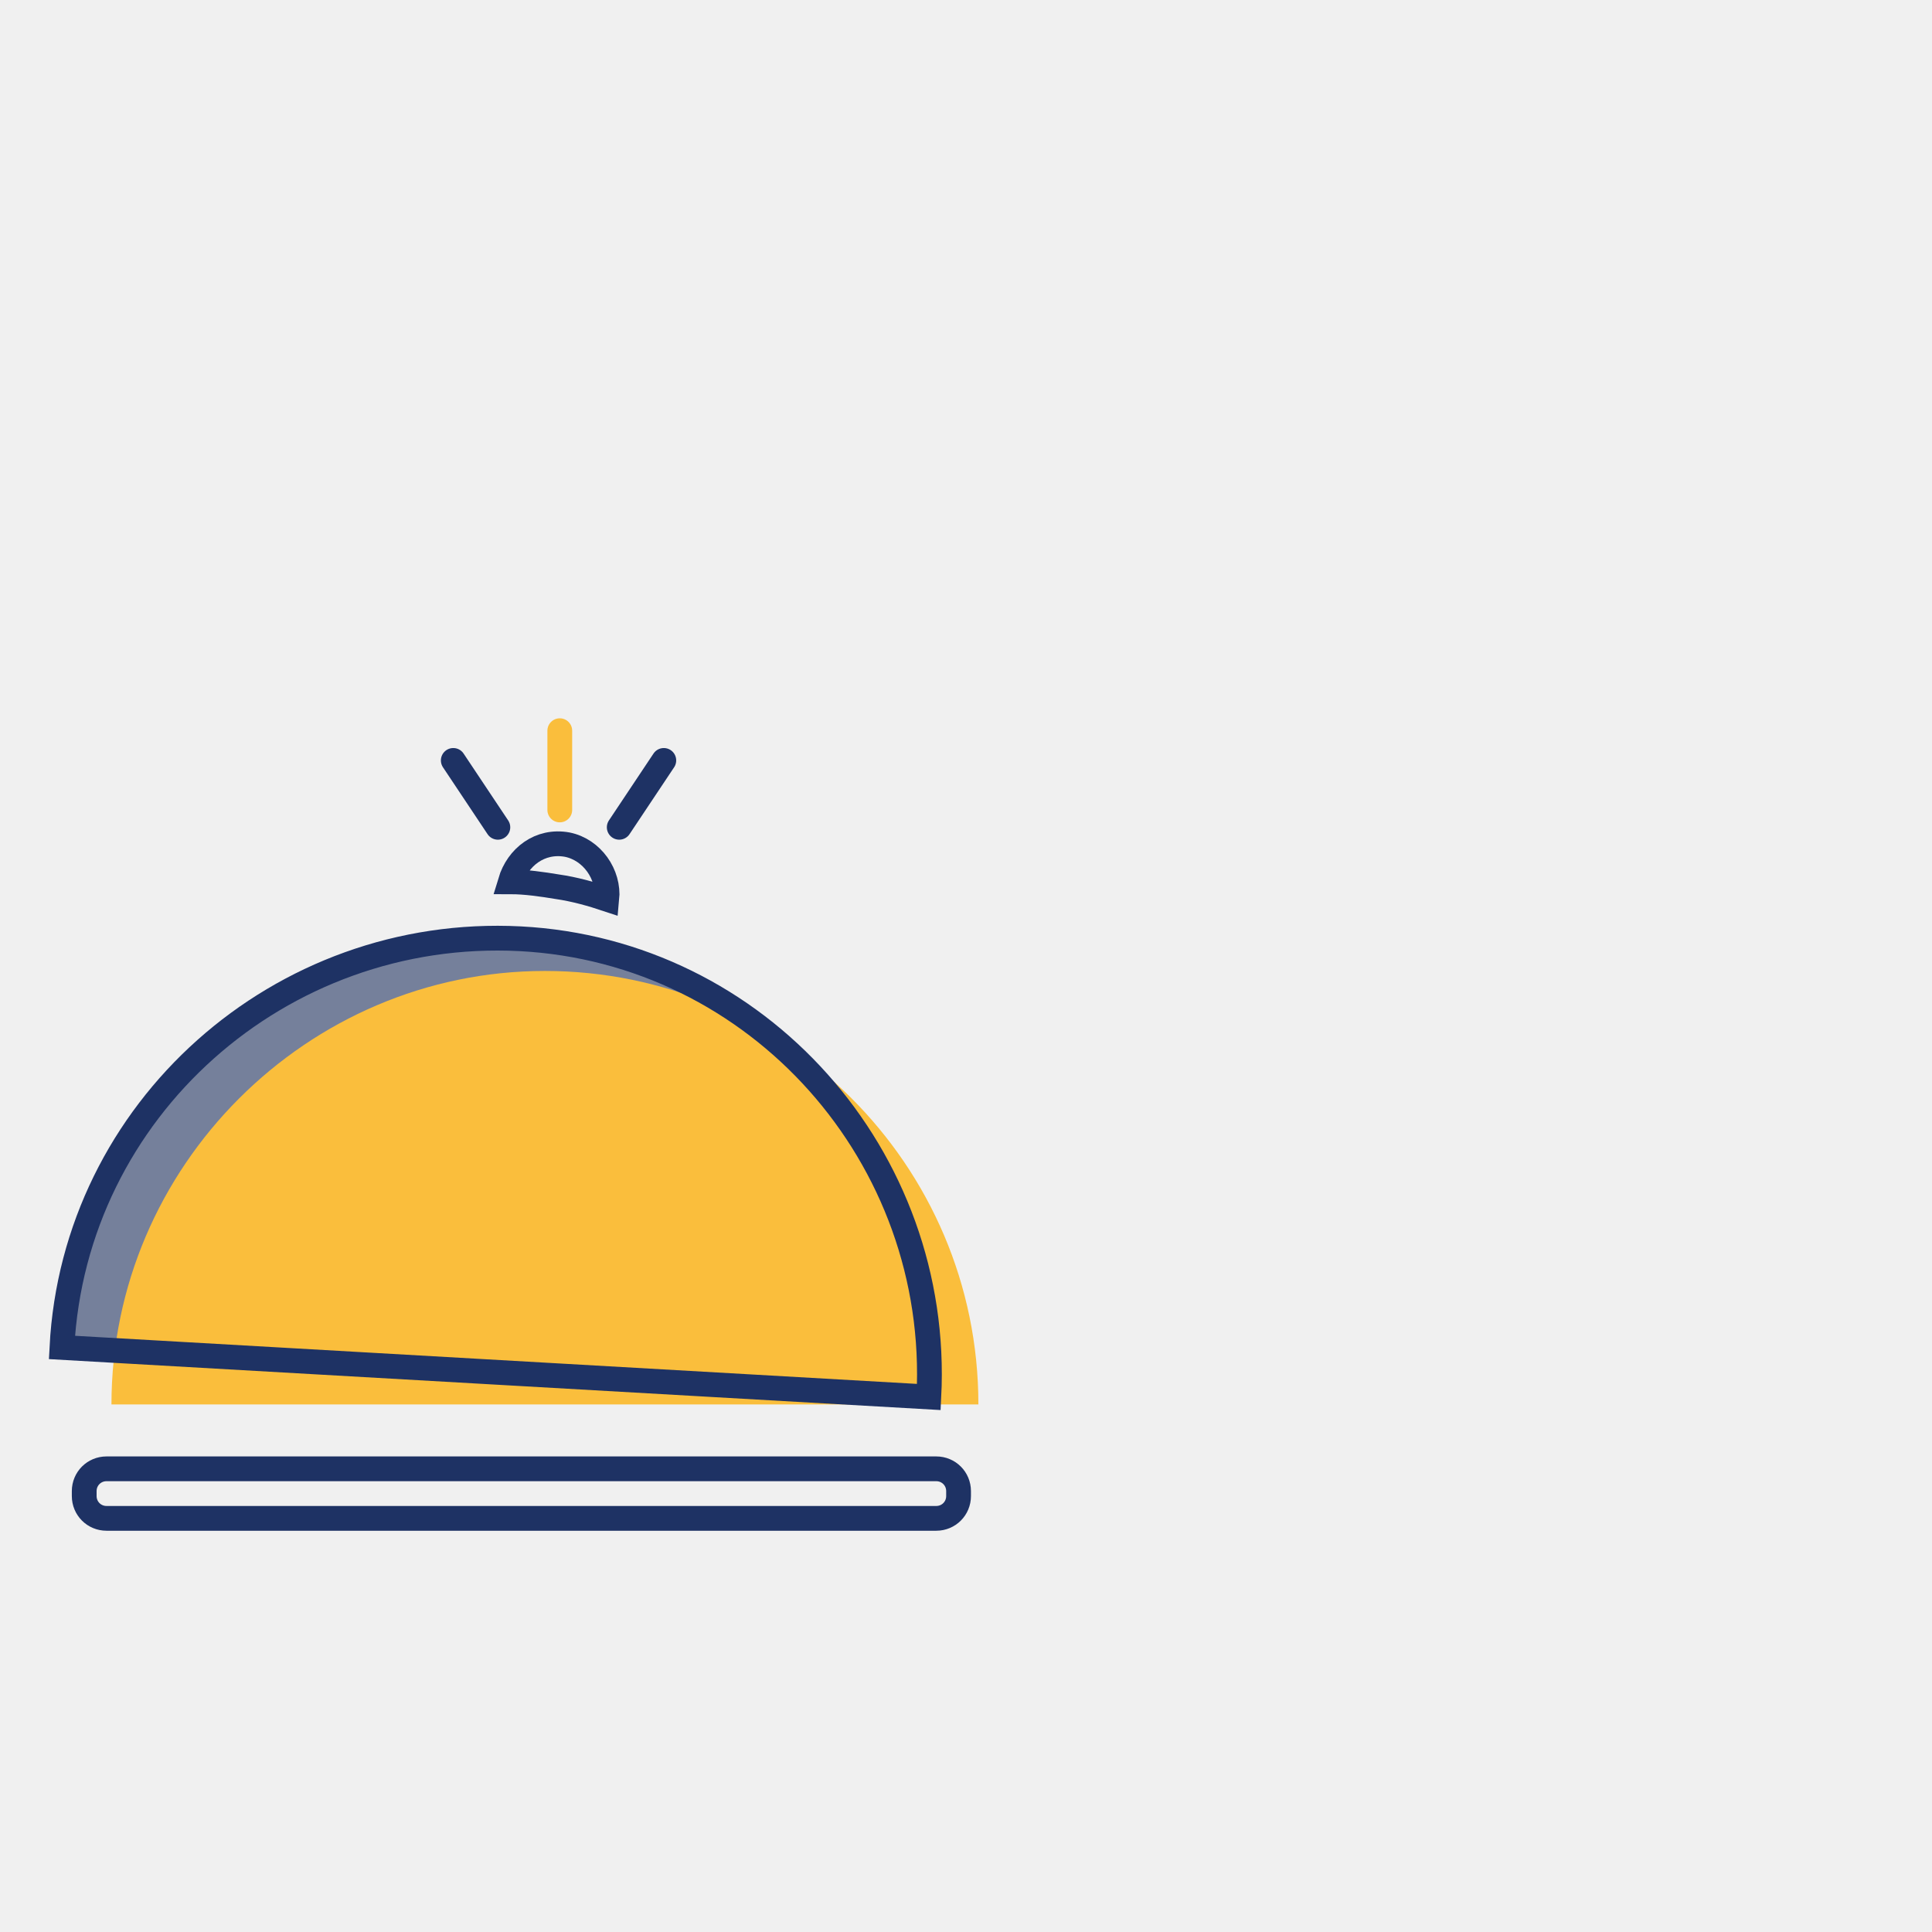
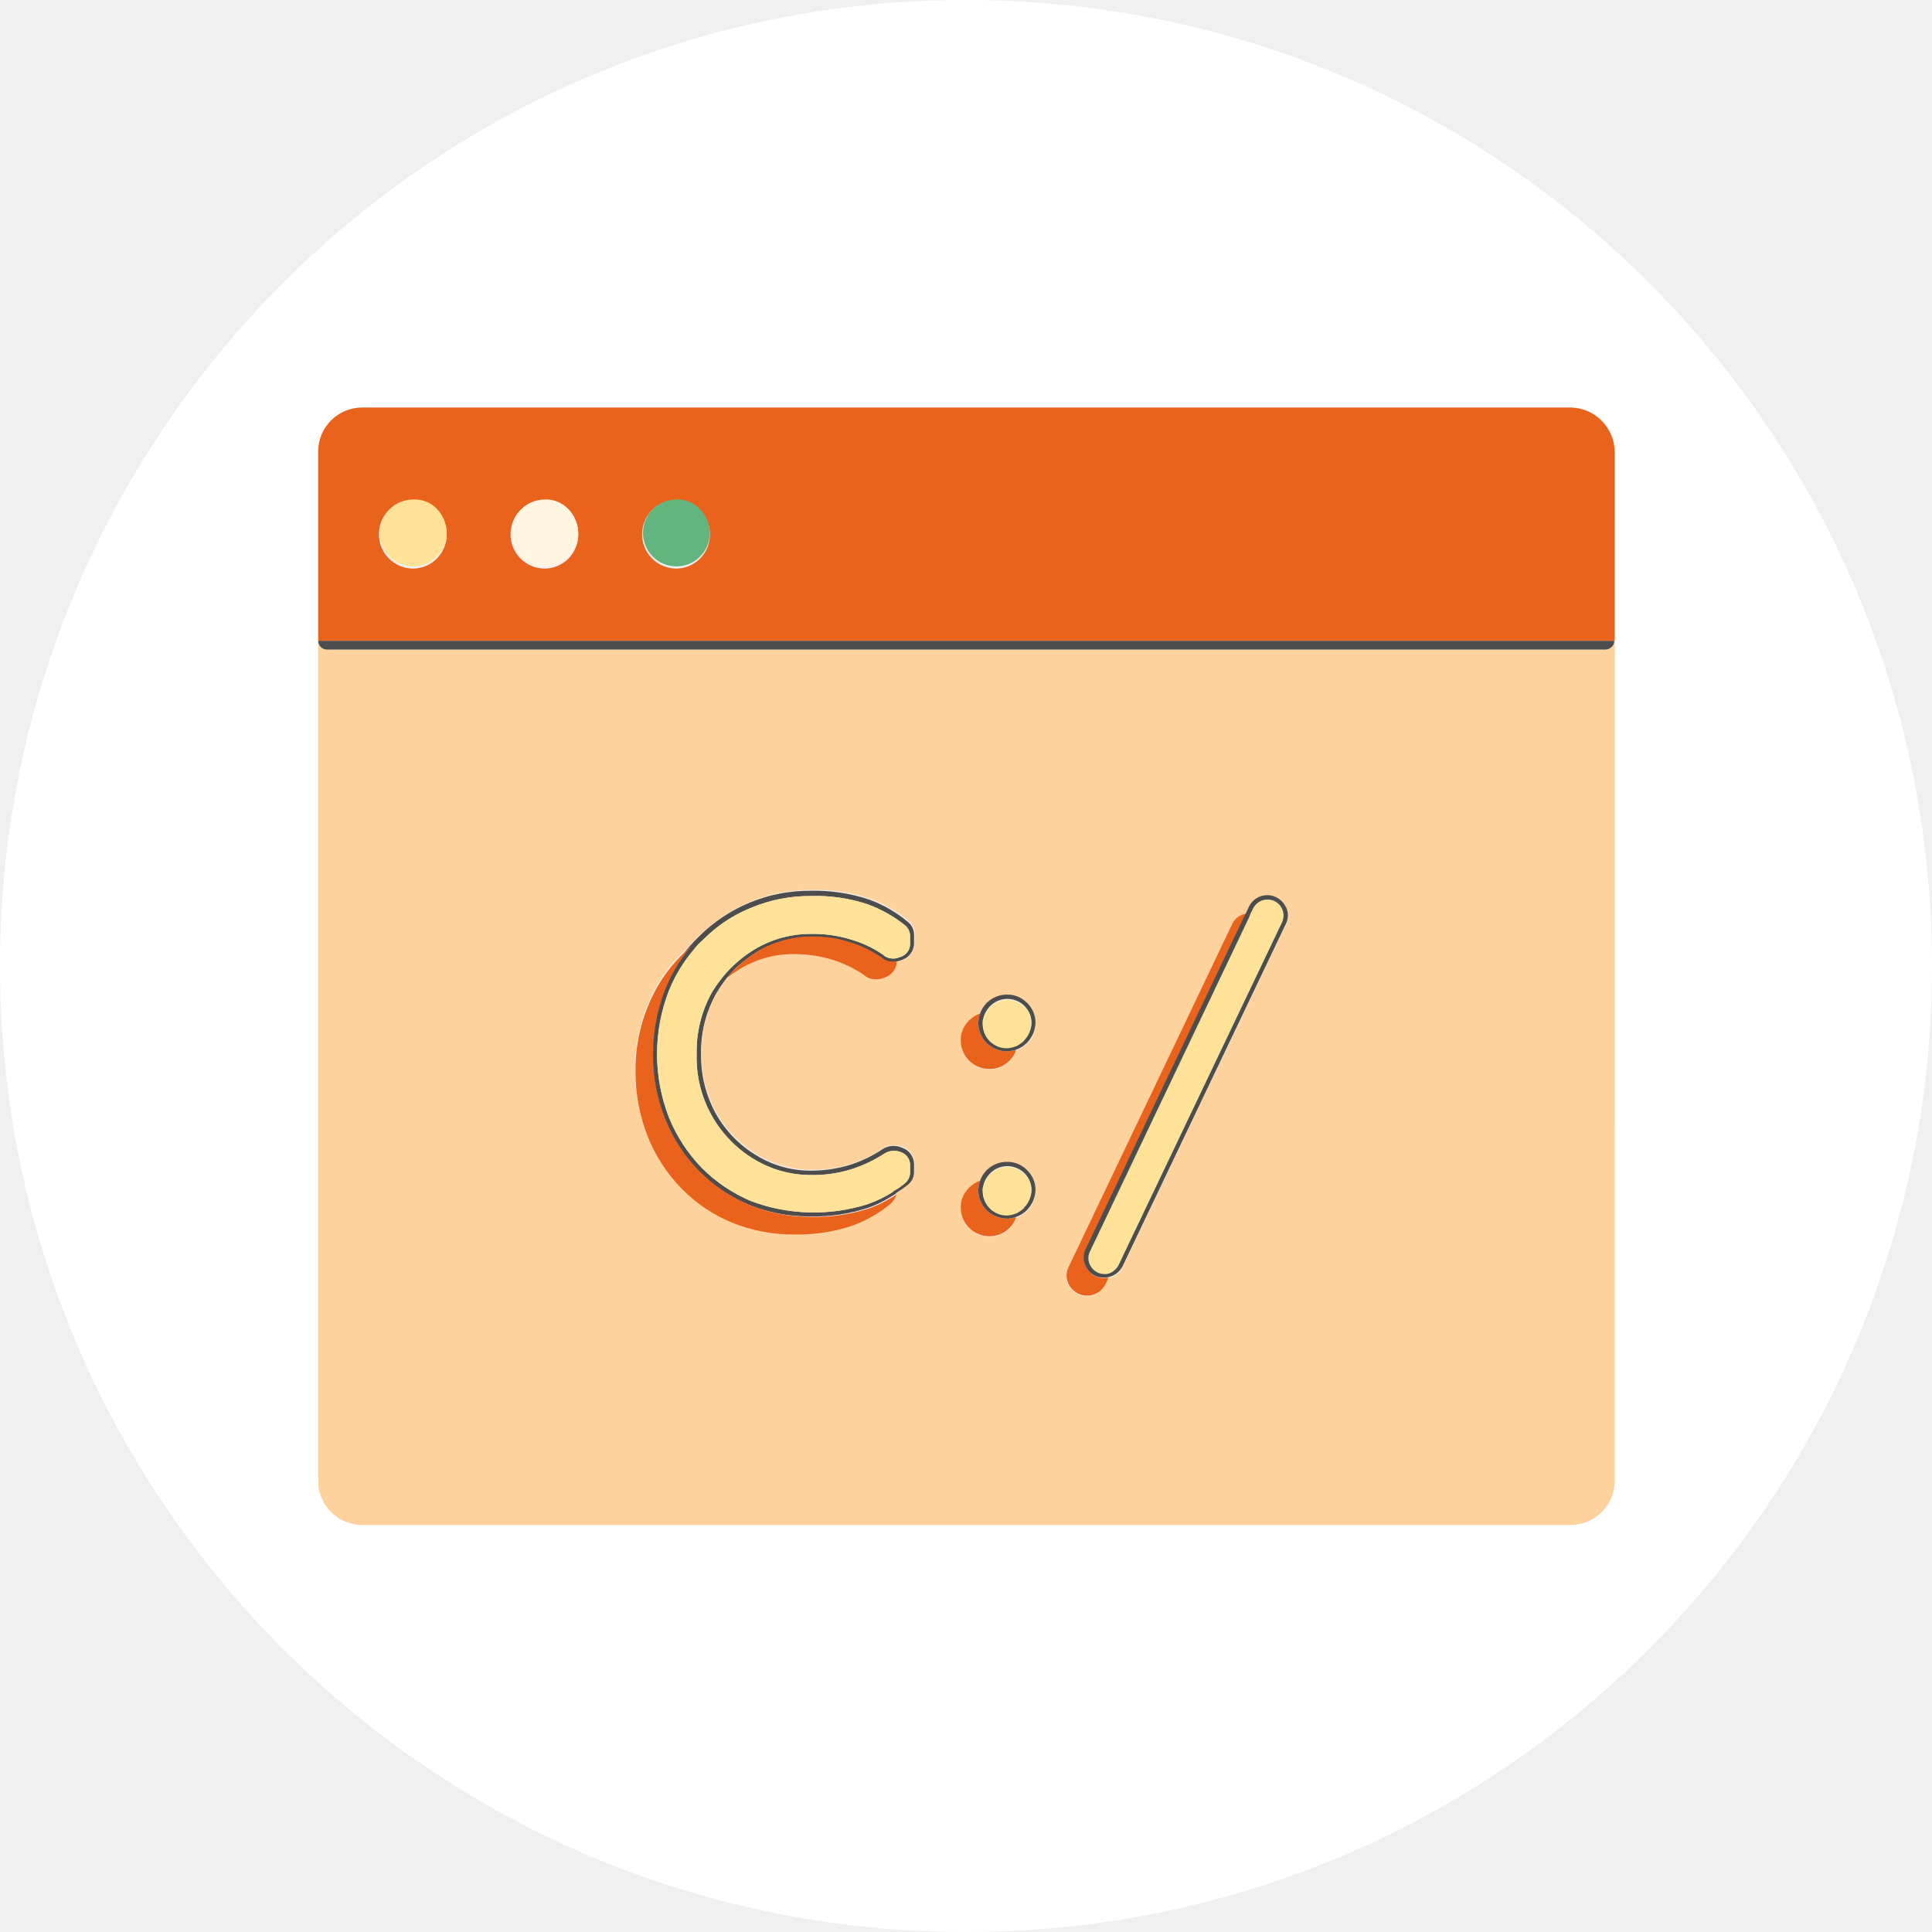
- <svg xmlns="http://www.w3.org/2000/svg" version="1.1" id="Layer_1" x="0px" y="0px" viewBox="-479 281 78 78" style="enable-background:new -479 281 78 78;" xml:space="preserve">
-   <style type="text/css">
- 	.st0{fill:none;stroke:#1E3264;stroke-miterlimit:10;}
- 	.st1{opacity:0.6;fill:#233662;}
- 	.st2{fill:#FABE3C;}
- 	.st3{fill:none;stroke:#FABE3C;stroke-linecap:round;stroke-linejoin:round;stroke-miterlimit:10;}
- 	.st4{fill:none;stroke:#1E3264;stroke-linecap:round;stroke-linejoin:round;stroke-miterlimit:10;}
- </style>
-   <path id="XMLID_8_" class="st0" d="M-441.2,342.3h-33.5c-0.5,0-0.9-0.4-0.9-0.9v-0.2c0-0.5,0.4-0.9,0.9-0.9h33.5  c0.5,0,0.9,0.4,0.9,0.9v0.2C-440.3,341.9-440.7,342.3-441.2,342.3z" />
-   <path id="XMLID_7_" class="st0" d="M-454.5,317.3c0.1-1-0.6-2-1.6-2.2c-1.1-0.2-2,0.5-2.3,1.5c0.6,0,1.3,0.1,1.9,0.2  C-455.8,316.9-455.1,317.1-454.5,317.3z M-456.5,317.5" />
-   <path id="XMLID_6_" class="st1" d="M-447.3,323.4c-2.7-1.8-6-2.8-9.6-2.8c-8.8,0-16.1,6.4-17.2,14.7l-2.1-0.1  c0.6-9.5,8.8-16.6,18.4-16.1C-453.8,319.4-450.2,320.9-447.3,323.4z" />
-   <path id="XMLID_5_" class="st2" d="M-439.5,337.7c0-9.7-7.9-17.5-17.5-17.5s-17.5,7.9-17.5,17.5H-439.5z" />
-   <path id="XMLID_4_" class="st0" d="M-441.5,337.4c0.5-9.7-6.9-18-16.5-18.5c-9.7-0.5-18,6.9-18.5,16.5L-441.5,337.4z" />
-   <line id="XMLID_3_" class="st3" x1="-456.4" y1="313.7" x2="-456.4" y2="310.5" />
-   <line id="XMLID_2_" class="st4" x1="-458.9" y1="314.4" x2="-460.7" y2="311.7" />
-   <line id="XMLID_1_" class="st4" x1="-454" y1="314.4" x2="-452.2" y2="311.7" />
+ <svg xmlns="http://www.w3.org/2000/svg" viewBox="0 0 439 439">
+   <g id="Layer_2" data-name="Layer 2">
+     <g id="Слой_1" data-name="Слой 1">
+       <path d="M165.1,222.3c.5-.6,1-1.2,1.5-1.7a12.88,12.88,0,0,1,1.7-1.6,31.76,31.76,0,0,1,3.7-2.7,24.23,24.23,0,0,1,12.3-3.4,27.11,27.11,0,0,1,8.8,1.3,27.45,27.45,0,0,1,6.9,3.3l.4.3.4.3a4.14,4.14,0,0,0,1.9.5h.5a.9.9,0,0,0,.5-.1,6.47,6.47,0,0,0,1.3-.4,4,4,0,0,0,2.7-3.7v-1.8a3.8,3.8,0,0,0-1.5-3.2,29.32,29.32,0,0,0-8.7-5,39.22,39.22,0,0,0-13.3-2,35.57,35.57,0,0,0-25.5,10.5c-.6.6-1.2,1.2-1.8,1.9a24.33,24.33,0,0,0-2,2.5,23.26,23.26,0,0,0-1.7,2.6,40.86,40.86,0,0,0-2.3,4.7,39.78,39.78,0,0,0-2.8,14.8,37.88,37.88,0,0,0,2.8,14.8,35,35,0,0,0,7.7,11.8,35.33,35.33,0,0,0,11.4,7.7,36.87,36.87,0,0,0,14.1,2.7,39.63,39.63,0,0,0,13.3-2,25.31,25.31,0,0,0,4.4-2.1c.3-.2.7-.4,1-.6s.5-.3.7-.4c.9-.6,1.8-1.2,2.7-1.9a3.93,3.93,0,0,0,1.5-3.2v-1.7a4,4,0,0,0-2.7-3.7,4.66,4.66,0,0,0-4.6.4,29,29,0,0,1-7.3,3.5,30.12,30.12,0,0,1-8.8,1.3,23.29,23.29,0,0,1-12.3-3.4,25.64,25.64,0,0,1-9.2-9.3,27.21,27.21,0,0,1-3.5-13.8,26.69,26.69,0,0,1,3.5-13.8A40.47,40.47,0,0,1,165.1,222.3Zm-3.5,3.5a27.51,27.51,0,0,0-3.3,13.7,26.93,26.93,0,0,0,13.2,24,24.87,24.87,0,0,0,12.8,3.5,29,29,0,0,0,9.1-1.3,31.3,31.3,0,0,0,7.6-3.6,4.1,4.1,0,0,1,3.7-.3,3.07,3.07,0,0,1,2.1,2.8v1.7a3.25,3.25,0,0,1-1.1,2.5,13.3,13.3,0,0,1-1.9,1.4c-.2.1-.3.2-.5.3a1,1,0,0,0-.5.4,28.89,28.89,0,0,1-5.6,2.7,40.61,40.61,0,0,1-26.6-.7,35.1,35.1,0,0,1-11.1-7.5,35.76,35.76,0,0,1-7.5-11.5,39.75,39.75,0,0,1,0-28.8,34.13,34.13,0,0,1,5.8-9.5,10.71,10.71,0,0,1,1.8-1.9l.4-.4c.7-.7,1.4-1.3,2.1-1.9a32,32,0,0,1,8.5-5.1,34.53,34.53,0,0,1,13.7-2.7,37,37,0,0,1,12.9,1.9,30,30,0,0,1,8.5,4.8,3.25,3.25,0,0,1,1.1,2.5v1.8a3.07,3.07,0,0,1-2.1,2.8l-.9.3c-.2,0-.3.1-.5.1h-.5a3.37,3.37,0,0,1-1.7-.5l-.5-.4a25.12,25.12,0,0,0-7.2-3.4,29,29,0,0,0-9.1-1.3,24.87,24.87,0,0,0-12.8,3.5,28.23,28.23,0,0,0-7.2,6.2c-.5.6-1,1.3-1.5,2-.3.5-.7,1-1,1.5Z" fill="#4d4d4d" />
+       <path d="M219.5,0C98.3,0,0,98.3,0,219.5S98.3,439,219.5,439,439,340.7,439,219.5,340.8,0,219.5,0ZM366.8,336.5a10,10,0,0,1-10,10H82.3a10,10,0,0,1-10-10V102.6a10,10,0,0,1,10-10H356.9a10,10,0,0,1,10,10Z" fill="#fff" />
+       <path d="M366.3,147a2,2,0,0,1-1.4.6H74.3a2,2,0,0,1-2-2V336.5a10,10,0,0,0,10,10H356.9a10,10,0,0,0,10-10V145.6A3.51,3.51,0,0,1,366.3,147ZM207.8,214.4a4,4,0,0,1-2.7,3.7,6.47,6.47,0,0,1-1.3.4,4,4,0,0,1-2.7,3.6,4.75,4.75,0,0,1-4.2-.1l-.4-.3-.4-.3a27.45,27.45,0,0,0-6.9-3.3,30.12,30.12,0,0,0-8.8-1.3,23.29,23.29,0,0,0-12.3,3.4,29.77,29.77,0,0,0-2.9,2,27.49,27.49,0,0,0-2.3,3.3,26.69,26.69,0,0,0-3.5,13.8,27.21,27.21,0,0,0,3.5,13.8,26.45,26.45,0,0,0,9.2,9.3,24.23,24.23,0,0,0,12.3,3.4,27.11,27.11,0,0,0,8.8-1.3,24.69,24.69,0,0,0,7.3-3.5,5,5,0,0,1,4.6-.4,4,4,0,0,1,2.7,3.7V266a3.8,3.8,0,0,1-1.5,3.2,26.1,26.1,0,0,1-2.7,1.9,4.65,4.65,0,0,1-1.3,2.1,29.32,29.32,0,0,1-8.7,5,39.22,39.22,0,0,1-13.3,2,36.87,36.87,0,0,1-14.1-2.7,34.29,34.29,0,0,1-11.4-7.7,36,36,0,0,1-7.7-11.8,39.78,39.78,0,0,1-2.8-14.8,37.88,37.88,0,0,1,2.8-14.8,34.54,34.54,0,0,1,7.7-11.7c.7-.7,1.5-1.4,2.3-2.1a10.71,10.71,0,0,1,1.8-1.9,35.33,35.33,0,0,1,11.4-7.7,36.94,36.94,0,0,1,14.1-2.8,39.63,39.63,0,0,1,13.3,2,29.32,29.32,0,0,1,8.7,5,4.07,4.07,0,0,1,1.5,3.2Zm25.6,60.7a6.26,6.26,0,0,1-2.5,1.6,6.08,6.08,0,0,1-1.5,2.4l-.1.1a6.27,6.27,0,0,1-4.5,1.8,6.49,6.49,0,0,1-6.5-6.5,6,6,0,0,1,1.8-4.4V270l.2-.1a6.08,6.08,0,0,1,2.4-1.5,6.78,6.78,0,0,1,1.4-2.3V266l.2-.1a6.44,6.44,0,0,1,4.5-1.8,6.19,6.19,0,0,1,4.6,1.9,6,6,0,0,1,1.9,4.6A6.46,6.46,0,0,1,233.4,275.1Zm0-38a6.26,6.26,0,0,1-2.5,1.6,6.08,6.08,0,0,1-1.5,2.4l-.1.1a6.27,6.27,0,0,1-4.5,1.8,6.49,6.49,0,0,1-6.5-6.5,6,6,0,0,1,1.8-4.4V232l.2-.1a6.08,6.08,0,0,1,2.4-1.5,6.78,6.78,0,0,1,1.4-2.3V228l.2-.1a6.44,6.44,0,0,1,4.5-1.8,6.19,6.19,0,0,1,4.6,1.9,6,6,0,0,1,1.9,4.6A6.46,6.46,0,0,1,233.4,237.1Zm58.8-27-37.1,77.8a4.46,4.46,0,0,1-3.3,2.5l-.7,1.5a4.68,4.68,0,0,1-8.1.5,4.34,4.34,0,0,1-.3-4.4l37.1-77.8a4.46,4.46,0,0,1,3.3-2.5l.7-1.5a4.66,4.66,0,0,1,4.2-2.6,4.45,4.45,0,0,1,3.9,2.2A4.13,4.13,0,0,1,292.2,210.1Z" fill="#fdd29d" />
+       <path d="M366.8,145.6a1.68,1.68,0,0,1-.6,1.4,2,2,0,0,1-1.4.6H74.3a2,2,0,0,1-2-2Z" fill="#4d4d4d" />
+       <path d="M356.8,92.6H82.3a10,10,0,0,0-10,10v43H366.9v-43A10.18,10.18,0,0,0,356.8,92.6ZM93.9,129.2a7.8,7.8,0,0,1,0-15.6c4.3-.2,7.6,3.4,7.6,7.8A7.71,7.71,0,0,1,93.9,129.2Zm29.9,0a7.8,7.8,0,0,1,0-15.6c4.1-.2,7.6,3.4,7.6,7.8A7.71,7.71,0,0,1,123.8,129.2Zm29.9,0a7.8,7.8,0,0,1,0-15.6c4.1-.2,7.6,3.4,7.6,7.8A7.71,7.71,0,0,1,153.7,129.2Z" fill="#ea631d" />
+       <path d="M101.5,121.3a7.6,7.6,0,1,1-7.6-7.8C98.2,113.3,101.5,116.9,101.5,121.3Z" fill="#fde298" />
+       <path d="M131.4,121.3a7.6,7.6,0,1,1-7.6-7.8C127.9,113.3,131.4,116.9,131.4,121.3Z" fill="#fff5e0" />
+       <path d="M161.3,121.3a7.6,7.6,0,1,1-7.6-7.8C157.8,113.3,161.3,116.9,161.3,121.3Z" fill="#62b57f" />
+       <path d="M203.8,218.5a4,4,0,0,1-2.7,3.6,4.75,4.75,0,0,1-4.2-.1l-.4-.3-.4-.3a27.45,27.45,0,0,0-6.9-3.3,30.12,30.12,0,0,0-8.8-1.3,23.29,23.29,0,0,0-12.3,3.4,29.77,29.77,0,0,0-2.9,2c.5-.6,1-1.2,1.5-1.7a12.88,12.88,0,0,1,1.7-1.6,31.76,31.76,0,0,1,3.7-2.7,24.23,24.23,0,0,1,12.3-3.4,27.11,27.11,0,0,1,8.8,1.3,27.45,27.45,0,0,1,6.9,3.3l.4.3.4.3a4.14,4.14,0,0,0,1.9.5h1Z" fill="#ea631d" />
+       <path d="M283.2,207.6l-.3.6-.3.6-35.8,75.1a4.34,4.34,0,0,0,.3,4.4,4.2,4.2,0,0,0,3.6,2.1h.6a1.27,1.27,0,0,0,.6-.1l-.7,1.5a4.68,4.68,0,0,1-8.1.5,4.34,4.34,0,0,1-.3-4.4l37.1-77.8A4.24,4.24,0,0,1,283.2,207.6Z" fill="#ea631d" />
+       <path d="M230.9,276.6a6.08,6.08,0,0,1-1.5,2.4l-.1.1a6.27,6.27,0,0,1-4.5,1.8,6.49,6.49,0,0,1-6.5-6.5,6,6,0,0,1,1.8-4.4v-.1l.2-.1a6.08,6.08,0,0,1,2.4-1.5c-.1.2-.1.4-.2.6a1.27,1.27,0,0,0-.1.6c0,.3-.1.6-.1.9a6.35,6.35,0,0,0,1.9,4.6,6.78,6.78,0,0,0,4.6,1.9,2.77,2.77,0,0,0,.9-.1c.2,0,.4-.1.6-.1A1.27,1.27,0,0,0,230.9,276.6Z" fill="#ea631d" />
+       <path d="M203.7,271.4a4.65,4.65,0,0,1-1.3,2.1,29.32,29.32,0,0,1-8.7,5,39.22,39.22,0,0,1-13.3,2,36.87,36.87,0,0,1-14.1-2.7,34.29,34.29,0,0,1-11.4-7.7,36,36,0,0,1-7.7-11.8,39.78,39.78,0,0,1-2.8-14.8,37.88,37.88,0,0,1,2.8-14.8,34.54,34.54,0,0,1,7.7-11.7c.7-.7,1.5-1.4,2.3-2.1a24.33,24.33,0,0,0-2,2.5,23.26,23.26,0,0,0-1.7,2.6,40.86,40.86,0,0,0-2.3,4.7,39.78,39.78,0,0,0-2.8,14.8,37.88,37.88,0,0,0,2.8,14.8,35,35,0,0,0,7.7,11.8,35.33,35.33,0,0,0,11.4,7.7,36.87,36.87,0,0,0,14.1,2.7,39.63,39.63,0,0,0,13.3-2,25.31,25.31,0,0,0,4.4-2.1c.3-.2.7-.4,1-.6A5.92,5.92,0,0,1,203.7,271.4Z" fill="#ea631d" />
+       <path d="M230.9,238.6a6.08,6.08,0,0,1-1.5,2.4l-.1.1a6.27,6.27,0,0,1-4.5,1.8,6.49,6.49,0,0,1-6.5-6.5,6,6,0,0,1,1.8-4.4v-.1l.2-.1a6.08,6.08,0,0,1,2.4-1.5c-.1.2-.1.4-.2.6a1.27,1.27,0,0,0-.1.6c0,.3-.1.6-.1.9a6.35,6.35,0,0,0,1.9,4.6,6.78,6.78,0,0,0,4.6,1.9,2.77,2.77,0,0,0,.9-.1c.2,0,.4-.1.6-.1A1.27,1.27,0,0,0,230.9,238.6Z" fill="#ea631d" />
+       <path d="M291.3,209.6l-37.1,77.8a3.92,3.92,0,0,1-1.8,1.8,1.42,1.42,0,0,1-.6.2,1.27,1.27,0,0,1-.6.1H251a3.56,3.56,0,0,1-3.1-1.7,3.4,3.4,0,0,1-.2-3.5l36.1-75.8.2-.5.2-.5.5-1a3.63,3.63,0,0,1,3.3-2.1,3.56,3.56,0,0,1,3.1,1.7A3.64,3.64,0,0,1,291.3,209.6Z" fill="#fde298" />
+       <path d="M161.6,225.8a27.51,27.51,0,0,0-3.3,13.7,26.93,26.93,0,0,0,13.2,24,24.87,24.87,0,0,0,12.8,3.5,29,29,0,0,0,9.1-1.3,31.3,31.3,0,0,0,7.6-3.6,4.1,4.1,0,0,1,3.7-.3,3.07,3.07,0,0,1,2.1,2.8v1.7a3.25,3.25,0,0,1-1.1,2.5,13.3,13.3,0,0,1-1.9,1.4c-.2.1-.3.2-.5.3a1,1,0,0,0-.5.4,28.89,28.89,0,0,1-5.6,2.7,40.61,40.61,0,0,1-26.6-.7,35.1,35.1,0,0,1-11.1-7.5,35.76,35.76,0,0,1-7.5-11.5,39.75,39.75,0,0,1,0-28.8,34.13,34.13,0,0,1,5.8-9.5,10.71,10.71,0,0,1,1.8-1.9l.4-.4c.7-.7,1.4-1.3,2.1-1.9a32,32,0,0,1,8.5-5.1,34.53,34.53,0,0,1,13.7-2.7,37,37,0,0,1,12.9,1.9,30,30,0,0,1,8.5,4.8,3.25,3.25,0,0,1,1.1,2.5v1.8a3.07,3.07,0,0,1-2.1,2.8l-.9.3c-.2,0-.3.1-.5.1h-.5a3.37,3.37,0,0,1-1.7-.5l-.5-.4a25.12,25.12,0,0,0-7.2-3.4,29,29,0,0,0-9.1-1.3,24.87,24.87,0,0,0-12.8,3.5,28.23,28.23,0,0,0-7.2,6.2c-.5.6-1,1.3-1.5,2-.3.5-.7,1-1,1.5Z" fill="#fde298" />
+       <path d="M291.9,205.6a4.63,4.63,0,0,0-8.1.4l-.7,1.5-.3.6-.3.6-35.8,75.1a4.34,4.34,0,0,0,.3,4.4,4.2,4.2,0,0,0,3.6,2.1h.6a1.27,1.27,0,0,0,.6-.1,4.7,4.7,0,0,0,3.3-2.5l37.1-77.8A4.19,4.19,0,0,0,291.9,205.6Zm-.6,4-37.1,77.8a3.92,3.92,0,0,1-1.8,1.8,1.42,1.42,0,0,1-.6.2,1.27,1.27,0,0,1-.6.1H251a3.56,3.56,0,0,1-3.1-1.7,3.4,3.4,0,0,1-.2-3.5l36.1-75.8.2-.5.2-.5.5-1a3.63,3.63,0,0,1,3.3-2.1,3.56,3.56,0,0,1,3.1,1.7A3.64,3.64,0,0,1,291.3,209.6Z" fill="#4d4d4d" />
+       <path d="M233.4,265.9a6.19,6.19,0,0,0-4.6-1.9,6.44,6.44,0,0,0-4.5,1.8l-.2.1v.1a6.21,6.21,0,0,0-1.4,2.3c-.1.2-.1.4-.2.6a1.27,1.27,0,0,0-.1.6c0,.3-.1.6-.1.9a6.35,6.35,0,0,0,1.9,4.6,6.78,6.78,0,0,0,4.6,1.9,2.77,2.77,0,0,0,.9-.1c.2,0,.4-.1.6-.1a1.42,1.42,0,0,0,.6-.2,6.08,6.08,0,0,0,2.4-1.5l.1-.1a6.78,6.78,0,0,0,1.9-4.6A6.31,6.31,0,0,0,233.4,265.9Zm-.7,8.4a7.17,7.17,0,0,1-1.5,1.1,1.69,1.69,0,0,1-.5.2c-.2.1-.4.1-.6.2a5.85,5.85,0,0,1-1.3.2,5.46,5.46,0,0,1-5.5-5.5,2.74,2.74,0,0,1,.2-1.3,1.42,1.42,0,0,1,.2-.6c.1-.2.1-.4.2-.5a7.17,7.17,0,0,1,1.1-1.5,5.5,5.5,0,0,1,9.4,3.9A5.77,5.77,0,0,1,232.7,274.3Z" fill="#4d4d4d" />
+       <path d="M234.3,270.5a5.61,5.61,0,0,1-1.6,3.9v.1a8.28,8.28,0,0,1-1.5,1.1,1.69,1.69,0,0,1-.5.2c-.2.1-.4.1-.6.2a5.85,5.85,0,0,1-1.3.2,5.46,5.46,0,0,1-5.5-5.5,2.74,2.74,0,0,1,.2-1.3,1.42,1.42,0,0,1,.2-.6c.1-.2.1-.4.2-.5a7.17,7.17,0,0,1,1.1-1.5,5.55,5.55,0,0,1,7.8,0A4.63,4.63,0,0,1,234.3,270.5Z" fill="#fde298" />
+       <path d="M233.4,227.9a6.19,6.19,0,0,0-4.6-1.9,6.44,6.44,0,0,0-4.5,1.8l-.2.1v.1a6.21,6.21,0,0,0-1.4,2.3c-.1.2-.1.4-.2.6a1.27,1.27,0,0,0-.1.6c0,.3-.1.6-.1.9a6.35,6.35,0,0,0,1.9,4.6,6.78,6.78,0,0,0,4.6,1.9,2.77,2.77,0,0,0,.9-.1c.2,0,.4-.1.6-.1a1.42,1.42,0,0,0,.6-.2,6.08,6.08,0,0,0,2.4-1.5l.1-.1a6.78,6.78,0,0,0,1.9-4.6A6.31,6.31,0,0,0,233.4,227.9Zm-.7,8.4a7.17,7.17,0,0,1-1.5,1.1,1.69,1.69,0,0,1-.5.2c-.2.1-.4.1-.6.2a5.85,5.85,0,0,1-1.3.2,5.46,5.46,0,0,1-5.5-5.5,2.74,2.74,0,0,1,.2-1.3,1.42,1.42,0,0,1,.2-.6c.1-.2.1-.4.2-.5a7.17,7.17,0,0,1,1.1-1.5,5.5,5.5,0,0,1,9.4,3.9A5.77,5.77,0,0,1,232.7,236.3Z" fill="#4d4d4d" />
+       <path d="M234.3,232.5a5.61,5.61,0,0,1-1.6,3.9v.1a8.28,8.28,0,0,1-1.5,1.1,1.69,1.69,0,0,1-.5.2c-.2.1-.4.1-.6.2a5.85,5.85,0,0,1-1.3.2,5.46,5.46,0,0,1-5.5-5.5,2.74,2.74,0,0,1,.2-1.3,1.42,1.42,0,0,1,.2-.6c.1-.2.1-.4.2-.5a7.17,7.17,0,0,1,1.1-1.5,5.55,5.55,0,0,1,7.8,0A4.63,4.63,0,0,1,234.3,232.5Z" fill="#fde298" />
+     </g>
+   </g>
</svg>
